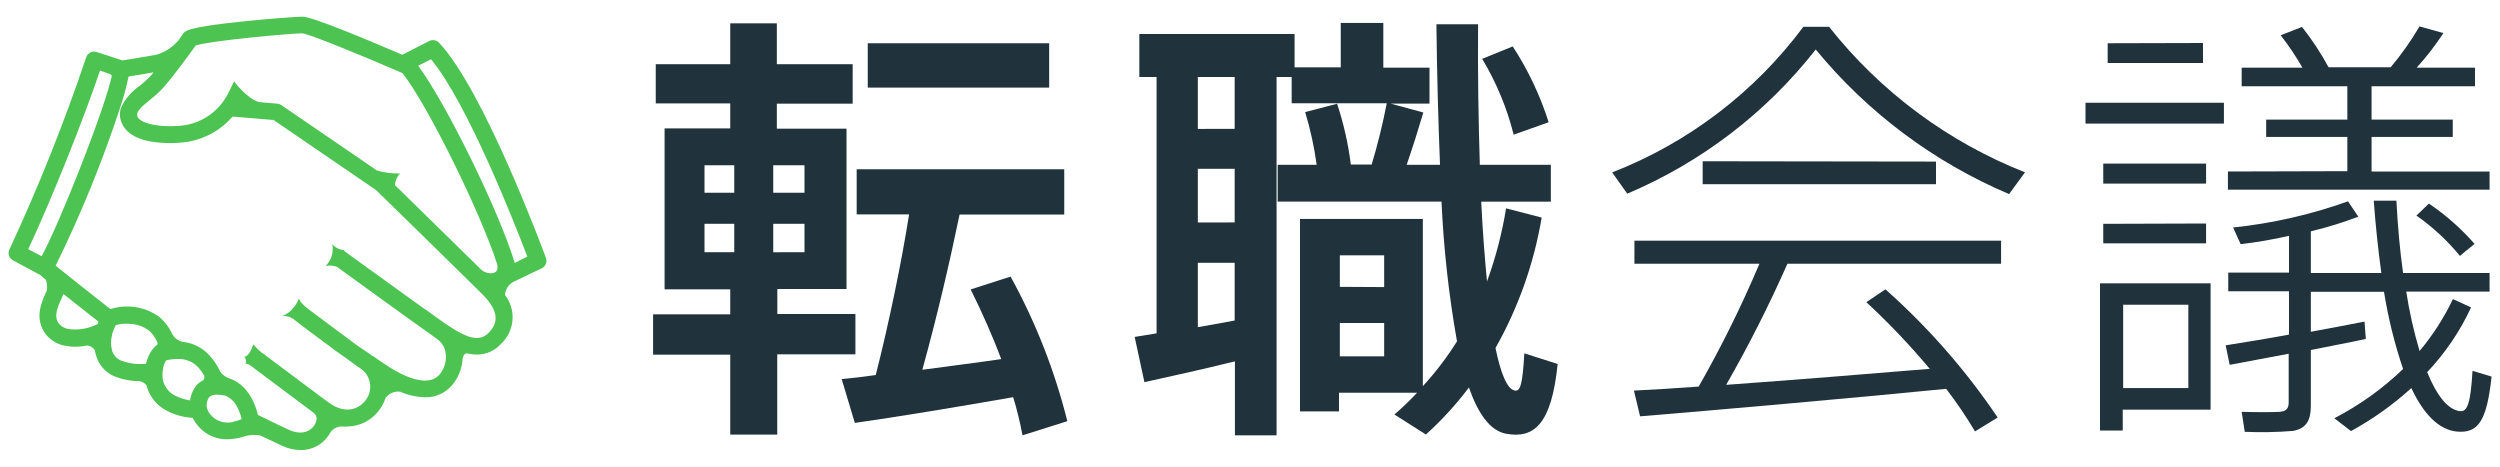
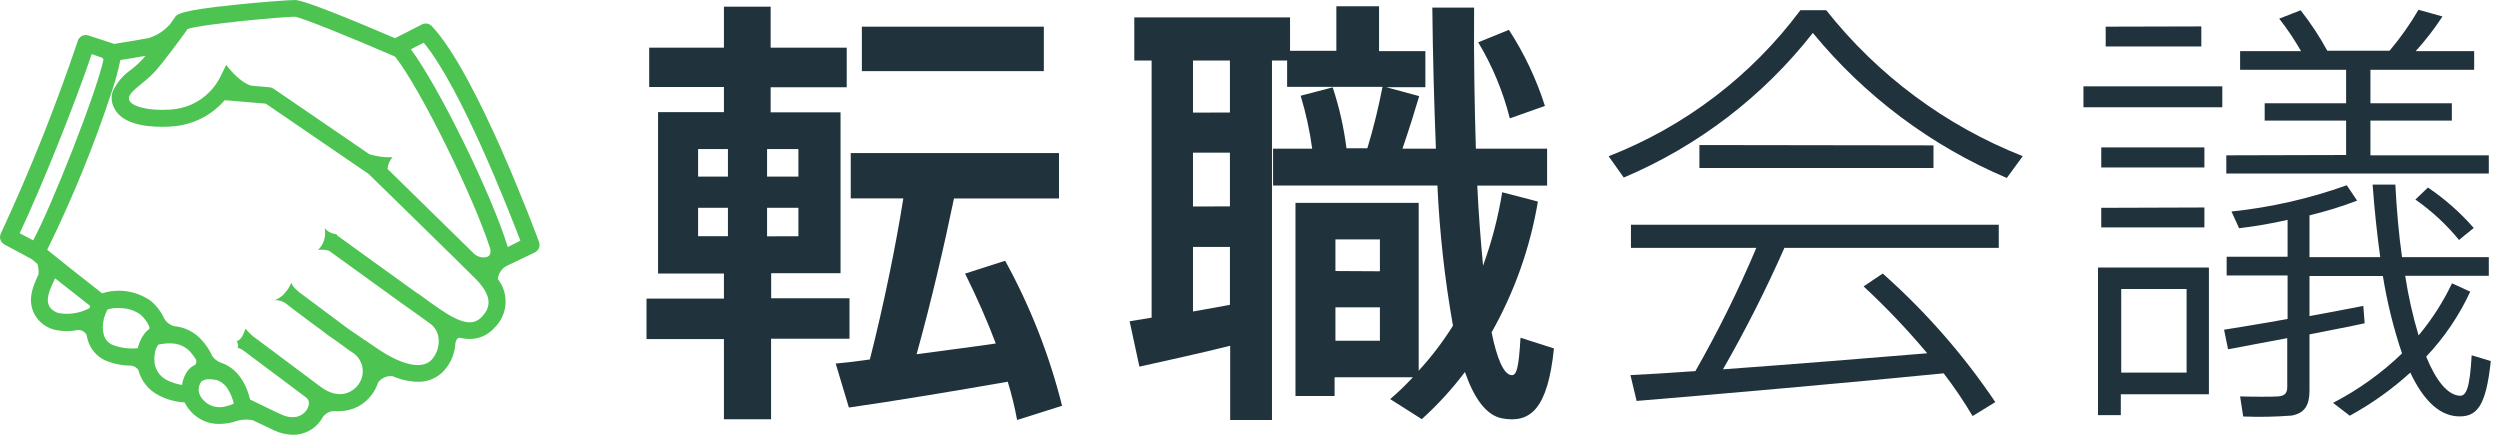
- <svg xmlns="http://www.w3.org/2000/svg" id="レイヤー_1" data-name="レイヤー 1" viewBox="0 0 300 56">
-   <defs>
-     <style>.cls-1{fill:#4dc452}.cls-2{fill:#20333c}</style>
-   </defs>
-   <path d="M65.51,30.94c-.3-.82-7.45-20.11-12.81-25.8a1,1,0,0,0-1.21-.21L48.28,6.57C43.9,4.69,37.45,2,36.32,2c-.67,0-4,.24-7.15.57-6.68.69-7,1.12-7.27,1.58-.12.18-.34.49-.63.89V5a5.46,5.46,0,0,1-2.48,1.56c-1.41.26-3.14.54-4.1.69l-3.06-1a1,1,0,0,0-1.3.66,223,223,0,0,1-9.19,23,1,1,0,0,0,.43,1.34L4.83,33l.68.58a3,3,0,0,1,.12,1.26c-.63,1.35-1.47,3.18-.33,5a3.79,3.79,0,0,0,2.6,1.67,5.56,5.56,0,0,0,1.1.1,6.93,6.93,0,0,0,1.39-.14h0a1.14,1.14,0,0,1,1,.59h0a3.55,3.55,0,0,0,.13.57,3.86,3.86,0,0,0,2.09,2.48,8.21,8.21,0,0,0,3.12.63h0a1.29,1.29,0,0,1,.85.5A4.68,4.68,0,0,0,20,49.28a7.52,7.52,0,0,0,3.12.86h0a4.75,4.75,0,0,0,1.55,1.79,4.42,4.42,0,0,0,2.62.78,6.57,6.57,0,0,0,2.12-.37l0,0a3.88,3.88,0,0,1,1.86-.07c1.42.68,2.51,1.19,2.55,1.21a5.45,5.45,0,0,0,2.27.53,4,4,0,0,0,3.35-1.77l.12-.2v0a1.65,1.65,0,0,1,1.56-.86h0a4.19,4.19,0,0,0,.56,0,4.8,4.8,0,0,0,3.85-2,4.91,4.91,0,0,0,.73-1.42v0A1.89,1.89,0,0,1,48,47a7.93,7.93,0,0,0,3,.67,4.1,4.1,0,0,0,3.25-1.45,5.32,5.32,0,0,0,1.26-3.19c.08-.3.18-.62.54-.63a4.88,4.88,0,0,0,1.18.15,3.89,3.89,0,0,0,2.91-1.3,4.37,4.37,0,0,0,.45-5.87,2,2,0,0,1,1-1.55L65,32.2A1,1,0,0,0,65.51,30.94ZM5,30.75,3.39,29.9C6.12,24.11,10.12,14.09,12,8.47l1.27.44a.69.69,0,0,0,.15.19C12.51,13.27,7.2,26.67,5,30.75Zm6.74,8.11a5.75,5.75,0,0,1-3.44.63A1.88,1.88,0,0,1,7,38.75c-.52-.83-.16-1.77.45-3.09l.17-.37,4.19,3.3C11.8,38.68,11.77,38.78,11.73,38.87Zm7.17,2.5-.11.06a1.18,1.18,0,0,0-.2.16,4.09,4.09,0,0,0-.93,1.54,3.7,3.7,0,0,0-.15.53,6.5,6.5,0,0,1-3.08-.42,1.86,1.86,0,0,1-1-1.21,3.54,3.54,0,0,1,0-1.78q0-.18.09-.35a5.1,5.1,0,0,1,.36-.87,5.82,5.82,0,0,1,.76-.16,5,5,0,0,1,.82,0,4.15,4.15,0,0,1,2.39.79,4,4,0,0,1,1,1.37h0a.4.4,0,0,1,0,.37Zm5.49,4.27h0l-.12.06a2.36,2.36,0,0,0-.79.65,3.76,3.76,0,0,0-.49.93,3.16,3.16,0,0,0-.19.78,6.15,6.15,0,0,1-1.91-.63,2.74,2.74,0,0,1-1.38-2,.68.68,0,0,1,0-.14,3,3,0,0,1,0-.74,2.85,2.85,0,0,1,.06-.42,2.38,2.38,0,0,1,.38-.89l.36-.07q.32-.05.66-.08h.4a3.15,3.15,0,0,1,2.41,1,6.62,6.62,0,0,1,.72,1l0,.06A.57.57,0,0,1,24.38,45.64Zm3.58,5a2.77,2.77,0,0,1-2.11-.33,3.24,3.24,0,0,1-.72-.69,1.83,1.83,0,0,1-.35-.86.79.79,0,0,1,0-.11,1.67,1.67,0,0,1,.31-1,1.5,1.5,0,0,1,.7-.27,2.86,2.86,0,0,1,.43,0h0a2.3,2.3,0,0,1,.6.08l.1,0a2.61,2.61,0,0,1,1.35,1.09A5.71,5.71,0,0,1,29,50.29,4.79,4.79,0,0,1,28,50.61ZM58.67,39.9c-1.06,1.11-2.45.84-5.14-1l-1-.7-.18-.13-1.29-.94-.18-.1c-3.69-2.64-9.29-6.71-9.37-6.76l-.11-.07a.51.51,0,0,1-.11-.19,2,2,0,0,1-1.42-.72,2.89,2.89,0,0,1-.79,2.62A2.74,2.74,0,0,1,40.4,32c1,.7,8.33,6.06,11.29,8.13l.8.58a2.45,2.45,0,0,1,1,1.74,3.3,3.3,0,0,1-.75,2.5c-1.49,1.73-4.75-.08-6.08-.93-.48-.31-1.16-.77-1.94-1.32l-.06,0-.2-.16-1.47-1-.38-.27C40.38,39.6,38,37.83,36.88,37l0,0c-.18-.17-.88-.67-1-1.2a3.79,3.79,0,0,1-.56,1,.7.7,0,0,0-.14.14,1.08,1.08,0,0,0-.11.16,3.06,3.06,0,0,1-1.17.81,2.16,2.16,0,0,1,1.34.39l.09.08,0,0h0c.82.66,2.64,2,4.56,3.42a.83.83,0,0,0,.16.14l1.3.91.09.06c.67.48,1.32,1,1.92,1.37A2.66,2.66,0,0,1,43.9,48c-.79,1.07-2.43,1.79-4.45.31l-.36-.26-7.58-5.67-.1-.06a6.71,6.71,0,0,1-1-1c-.25.58-.47,1.34-1.08,1.5a.77.77,0,0,1,.13.79,1.91,1.91,0,0,1,.81.41l0,0,.22.17,0,0,7.19,5.38.1.11c.34.32.22.94-.07,1.37-.47.71-1.53,1.23-3.08.51-.58-.26-2.1-1-3.68-1.77-.74-3-2.39-4.06-3.51-4.41a2.25,2.25,0,0,1-1-.76h0a7.54,7.54,0,0,0-1.33-2,5,5,0,0,0-3.2-1.6h0a1.88,1.88,0,0,1-1.23-.92A6.1,6.1,0,0,0,19.08,38a6.61,6.61,0,0,0-5.83-.91c-2.81-2.2-5.4-4.25-6.57-5.21a147,147,0,0,0,7.75-19,32.39,32.39,0,0,0,1-3.7c.82-.13,2-.31,3-.5l-.3.36a11.15,11.15,0,0,1-1.37,1.26,6.5,6.5,0,0,0-2.24,2.62,2.5,2.5,0,0,0,.08,1.81c.8,2,3.58,2.44,5.79,2.44A13.86,13.86,0,0,0,22.63,17a9.07,9.07,0,0,0,5.27-3h0l.19,0,4.74.4,12.3,8.41c.92.9,11.38,11.12,12.78,12.53l.1.1C60.19,37.71,59.51,39,58.67,39.9Zm.27-7.1a1.86,1.86,0,0,1-1.14-.39L47.39,22.21a2.34,2.34,0,0,1,.6-1.4,8.46,8.46,0,0,1-2.77-.36L33.76,12.61a1,1,0,0,0-.48-.17l-2.19-.19c-1.52-.44-3-2.49-3-2.49l-.76,1.55-.05.08A7.07,7.07,0,0,1,22.3,15c-2.28.38-5.37,0-5.8-1-.21-.51.23-1,1.57-2.08a12.5,12.5,0,0,0,1.64-1.52c.61-.71,1.34-1.65,2-2.53S23.12,6,23.47,5.47C25.07,4.89,34.91,4,36.29,4c.85.1,6.75,2.49,12,4.77,2.94,3.68,9.38,16.71,11.39,23h0C59.78,32.46,59.58,32.75,58.94,32.79Zm2.83-1.25c-1.92-6.31-8.24-19.15-11.59-23.66l1.54-.78c4.41,5.3,10.15,20,11.56,23.68Z" class="cls-1" />
-   <path d="M87.63,37.72v-3H79.75V15.41h7.88v-3H78.69V7.7h8.94V2.8h5.59V7.7h9.1v4.74h-9.1v3h8.36V34.68h-8.3v3h9.37v4.84H93.27v9.63H87.63V42.56H78.37V37.72ZM84.54,23.13h3.57v-3.3H84.54Zm0,7.13h3.57V26.86H84.54Zm12-7.13v-3.3H92.79v3.3Zm0,7.13V26.86H92.79v3.41ZM105.09,45c1.65-6.49,3.14-13.79,4-19.27H102.8V20.31h24.91v5.43H115.15c-1.12,5.43-2.71,12.3-4.47,18.63,3.19-.43,6.55-.85,9.47-1.28-1-2.66-2.24-5.48-3.67-8.36l4.79-1.54a72.48,72.48,0,0,1,6.81,17.35l-5.38,1.7a40.48,40.48,0,0,0-1.12-4.58c-6,1.06-14.1,2.4-19,3.09L101,45.49C102.21,45.38,103.6,45.22,105.09,45ZM125.9,5.19v5.32H104.13V5.19Z" class="cls-2" />
-   <path d="M138.79,40V9.24h-2.07V4.08h18.63v4h5.54V2.75H166V8.12h5.54v4.31h-4.68l3.94,1.07c-.53,1.81-1.22,4-2,6.28h4c-.21-5.32-.37-11-.43-16.87h5c-.05,5.91.05,11.66.21,16.87h8.52V24.2h-8.35c.16,3.51.42,6.71.69,9.58A48.21,48.21,0,0,0,180.73,25L185,26.11a48,48,0,0,1-5.54,15.65c.64,3.14,1.44,5,2.34,5.11.64.11.91-.8,1.12-4.47l4,1.28c-.74,7.24-2.82,9-6.23,8.36-1.86-.37-3.3-2.34-4.42-5.54a40.07,40.07,0,0,1-5.16,5.64l-3.78-2.4c1-.85,1.86-1.7,2.72-2.61h-9.37v2.24h-4.68V26.27h14.74V46.34a36.67,36.67,0,0,0,4.1-5.38,129.42,129.42,0,0,1-1.86-16.77H153.32V19.78H158a41.11,41.11,0,0,0-1.38-6.33l3.83-1a38.17,38.17,0,0,1,1.65,7.29h2.5a73.2,73.2,0,0,0,1.81-7.35H155V9.24h-1.81v43h-5V43.36c-3.62.91-8,1.86-10.86,2.5l-1.17-5.43C136.87,40.32,137.78,40.16,138.79,40Zm9.37-24.54V9.24h-4.42v6.23Zm0,11.23V20.26h-4.42V26.7Zm0,11.76V31.54h-4.42v7.72C145.23,39,146.77,38.73,148.16,38.46Zm17.94-4V30.64h-5.32v3.78Zm-5.32,4.31v4h5.32v-4ZM181.53,5.57a37.52,37.52,0,0,1,4.31,9.1l-4.2,1.49a33.52,33.52,0,0,0-3.78-9.1Z" class="cls-2" />
-   <path d="M195.27,23.24l-1.81-2.55A52.28,52.28,0,0,0,216.4,3.22h3.09A56.33,56.33,0,0,0,243,20.68l-1.91,2.61A60.72,60.72,0,0,1,217.89,5.94,56.89,56.89,0,0,1,195.27,23.24Zm8.57,23.15a138.59,138.59,0,0,0,7.29-14.74h-15V28.88h44v2.77H214.49a156,156,0,0,1-7.35,14.53c8-.58,17.35-1.33,24.43-1.92a87.48,87.48,0,0,0-7.61-8l2.29-1.54a81.26,81.26,0,0,1,13.47,15.38L237,51.77a51,51,0,0,0-3.46-5.11c-10.7,1.06-27.57,2.55-36.73,3.3l-.74-3.09C198.25,46.76,200.91,46.61,203.84,46.39Zm28.48-27v2.71h-28V19.35Z" class="cls-2" />
-   <path d="M266.87,12.33v2.5H250.26v-2.5ZM254.73,34h10.54V49.16H254.73v2.5H252V34h2.71Zm10-14.37v2.4H252.39v-2.4Zm0,7.19V29.2H252.39V26.86Zm-.37-21.66v2.4H252.92V5.19Zm-1.76,41.41v-10h-7.82v10Zm12.08-6.44V34.95h-7.29V32.71h7.29V28.3a54.85,54.85,0,0,1-5.8,1l-.91-2a59,59,0,0,0,13.79-3.14L283,26a46,46,0,0,1-5.7,1.76v5h8.46c-.37-2.71-.69-5.64-.91-8.68h2.72c.16,3.09.42,6,.8,8.68h10.38v2.23h-10a53,53,0,0,0,1.6,7.13,29.46,29.46,0,0,0,4-6.23l2.18,1a29.11,29.11,0,0,1-5.27,7.77c1.17,2.87,2.55,4.58,4,4.68.8.05,1.22-.91,1.44-4.84l2.29.69c-.58,5.43-1.65,6.81-4.15,6.6-2.18-.21-4-2.08-5.48-5.22a37.45,37.45,0,0,1-7.24,5.16l-2-1.54a35.28,35.28,0,0,0,8.25-5.91,57.55,57.55,0,0,1-2.29-9.26H277.3v4.79c2.34-.43,4.58-.85,6.44-1.22l.16,2.08c-1.92.43-4.26.85-6.6,1.33v6.71c0,1.7-.53,2.71-2.13,3a47.9,47.9,0,0,1-5.8.11l-.37-2.4c1.6.05,3.89.05,4.52,0,.85-.05,1.12-.43,1.12-1.12V42.45c-2.66.48-5.21,1-7.08,1.33l-.48-2.34C269,41.12,271.76,40.7,274.64,40.16Zm7-19.59V16.43h-9.74V14.35h9.74v-4H269V8.12h7.29a33,33,0,0,0-2.61-3.89l2.56-1a34.32,34.32,0,0,1,3.19,4.84h7.45a35.37,35.37,0,0,0,3.46-4.9l2.87.8A33,33,0,0,1,290,8.12H297v2.23H284.59v4h9.74v2.08h-9.74v4.15h14.16v2.18h-31.4V20.58Zm9.79,3.89a28.26,28.26,0,0,1,5.48,4.84c-1,.8-1.38,1.12-1.76,1.44a25.86,25.86,0,0,0-5.22-4.84Z" class="cls-2" />
+ <svg xmlns="http://www.w3.org/2000/svg" width="138" height="24" viewBox="0 0 138 24" fill="none">
+   <path d="M29.753 13.354C29.615 12.976 26.316 4.075 23.842 1.449C23.773 1.373 23.681 1.322 23.58 1.305C23.479 1.287 23.375 1.304 23.284 1.352L21.803 2.109C19.782 1.241 16.805 0 16.284 0C15.975 0 14.438 0.111 12.985 0.263C9.902 0.581 9.754 0.78 9.63 0.992C9.574 1.075 9.473 1.218 9.339 1.403V1.384C9.03 1.724 8.635 1.973 8.195 2.104C7.544 2.224 6.746 2.353 6.303 2.423L4.891 1.961C4.831 1.94 4.768 1.931 4.705 1.935C4.642 1.938 4.581 1.955 4.525 1.984C4.469 2.012 4.419 2.052 4.379 2.1C4.338 2.149 4.308 2.205 4.291 2.266C3.075 5.879 1.659 9.423 0.05 12.879C-0.005 12.988 -0.015 13.113 0.022 13.229C0.059 13.345 0.141 13.441 0.248 13.497L1.753 14.305L2.067 14.573C2.126 14.76 2.145 14.958 2.122 15.154C1.831 15.777 1.444 16.621 1.97 17.461C2.104 17.667 2.281 17.842 2.487 17.974C2.694 18.107 2.927 18.195 3.169 18.232C3.337 18.264 3.507 18.279 3.677 18.278C3.892 18.278 4.107 18.256 4.318 18.213V18.213C4.413 18.213 4.505 18.238 4.586 18.286C4.668 18.334 4.734 18.403 4.78 18.486V18.486C4.793 18.575 4.813 18.663 4.84 18.749C4.908 18.998 5.03 19.229 5.196 19.427C5.363 19.625 5.57 19.784 5.804 19.893C6.261 20.083 6.75 20.182 7.244 20.184V20.184C7.4 20.206 7.541 20.289 7.636 20.415C7.711 20.715 7.849 20.995 8.042 21.237C8.235 21.479 8.477 21.677 8.753 21.817C9.198 22.052 9.69 22.188 10.193 22.214V22.214C10.358 22.545 10.604 22.83 10.908 23.04C11.263 23.285 11.686 23.411 12.117 23.4C12.45 23.397 12.781 23.34 13.095 23.229V23.229C13.374 23.149 13.669 23.138 13.954 23.197C14.609 23.511 15.112 23.746 15.13 23.755C15.458 23.912 15.815 23.995 16.178 24C16.483 24.002 16.784 23.929 17.053 23.786C17.323 23.644 17.553 23.436 17.724 23.183L17.779 23.091C17.848 22.963 17.953 22.857 18.081 22.787C18.208 22.717 18.353 22.684 18.499 22.694V22.694C18.585 22.7 18.671 22.7 18.757 22.694C19.105 22.691 19.447 22.605 19.756 22.445C20.064 22.284 20.331 22.054 20.534 21.771C20.681 21.573 20.795 21.351 20.871 21.116C20.962 20.992 21.084 20.894 21.225 20.832C21.366 20.771 21.521 20.748 21.674 20.765C22.11 20.958 22.581 21.063 23.058 21.074C23.342 21.083 23.625 21.027 23.884 20.911C24.144 20.795 24.374 20.622 24.558 20.405C24.909 19.992 25.113 19.475 25.139 18.933C25.176 18.795 25.222 18.647 25.388 18.642C25.566 18.688 25.749 18.711 25.933 18.712C26.186 18.712 26.437 18.659 26.668 18.556C26.9 18.452 27.107 18.301 27.276 18.112C27.641 17.767 27.866 17.299 27.904 16.798C27.942 16.297 27.792 15.799 27.483 15.403C27.497 15.256 27.546 15.114 27.627 14.989C27.707 14.865 27.816 14.761 27.945 14.688L29.518 13.936C29.623 13.886 29.706 13.799 29.75 13.691C29.793 13.583 29.795 13.463 29.753 13.354V13.354ZM1.831 13.267L1.088 12.874C2.348 10.203 4.194 5.579 5.061 2.986L5.647 3.189C5.665 3.222 5.689 3.251 5.717 3.276C5.297 5.201 2.846 11.384 1.831 13.267ZM4.941 17.009C4.455 17.268 3.9 17.37 3.354 17.3C3.236 17.287 3.122 17.25 3.019 17.191C2.915 17.133 2.825 17.053 2.754 16.958C2.514 16.575 2.68 16.142 2.962 15.532L3.04 15.362L4.974 16.884C4.969 16.926 4.955 16.972 4.937 17.014L4.941 17.009ZM8.25 18.163L8.199 18.19C8.166 18.212 8.135 18.236 8.107 18.264C7.913 18.466 7.766 18.709 7.678 18.975C7.649 19.055 7.626 19.136 7.609 19.219C7.126 19.271 6.638 19.204 6.187 19.026C6.074 18.972 5.975 18.894 5.895 18.797C5.815 18.701 5.757 18.588 5.726 18.467C5.656 18.198 5.656 17.915 5.726 17.646C5.726 17.59 5.74 17.537 5.767 17.484C5.81 17.346 5.866 17.211 5.934 17.083C6.049 17.05 6.166 17.026 6.284 17.009C6.41 16.999 6.537 16.999 6.663 17.009C7.059 17.013 7.444 17.141 7.765 17.373C7.963 17.549 8.12 17.764 8.227 18.006V18.006C8.241 18.032 8.248 18.061 8.248 18.091C8.248 18.121 8.241 18.15 8.227 18.177L8.25 18.163ZM10.783 20.133L10.728 20.161C10.586 20.233 10.461 20.335 10.363 20.461C10.268 20.592 10.192 20.737 10.137 20.89C10.093 21.006 10.063 21.127 10.05 21.25C9.742 21.202 9.444 21.104 9.168 20.959C8.998 20.864 8.852 20.732 8.742 20.572C8.632 20.412 8.559 20.229 8.531 20.036C8.529 20.015 8.529 19.993 8.531 19.971C8.517 19.858 8.517 19.743 8.531 19.63C8.536 19.565 8.545 19.5 8.559 19.436C8.589 19.289 8.649 19.149 8.735 19.026L8.901 18.993C8.999 18.978 9.101 18.965 9.205 18.956H9.39C9.597 18.949 9.804 18.987 9.996 19.067C10.188 19.146 10.36 19.266 10.502 19.418C10.627 19.561 10.738 19.715 10.834 19.879V19.907C10.843 19.947 10.842 19.989 10.832 20.029C10.821 20.07 10.802 20.107 10.774 20.138L10.783 20.133ZM12.435 22.44C12.271 22.481 12.1 22.488 11.933 22.462C11.766 22.436 11.606 22.377 11.462 22.288C11.335 22.2 11.223 22.092 11.129 21.97C11.042 21.853 10.987 21.717 10.968 21.573C10.967 21.556 10.967 21.539 10.968 21.522C10.965 21.357 11.015 21.195 11.111 21.061C11.206 20.992 11.318 20.949 11.434 20.936C11.5 20.931 11.566 20.931 11.632 20.936C11.726 20.936 11.819 20.948 11.909 20.973H11.955C12.214 21.065 12.434 21.242 12.578 21.476C12.732 21.725 12.842 21.998 12.906 22.283C12.758 22.349 12.603 22.399 12.445 22.431L12.435 22.44ZM26.597 17.489C26.108 18.001 25.467 17.877 24.225 17.027L23.764 16.704L23.681 16.645L23.086 16.211L23.003 16.165C21.3 14.946 18.716 13.068 18.679 13.045L18.628 13.013C18.605 12.988 18.588 12.958 18.577 12.925C18.451 12.918 18.328 12.884 18.215 12.827C18.102 12.77 18.003 12.69 17.922 12.593C17.966 12.809 17.956 13.032 17.892 13.243C17.828 13.454 17.713 13.646 17.557 13.802C17.761 13.766 17.97 13.78 18.166 13.844C18.628 14.166 22.01 16.64 23.376 17.595L23.745 17.863C23.875 17.956 23.983 18.076 24.062 18.215C24.142 18.353 24.191 18.507 24.207 18.666C24.231 18.871 24.212 19.08 24.153 19.278C24.093 19.476 23.994 19.661 23.861 19.819C23.173 20.617 21.669 19.782 21.055 19.39C20.834 19.247 20.52 19.035 20.16 18.781H20.132L20.04 18.707L19.362 18.246L19.186 18.121C18.157 17.351 17.059 16.534 16.542 16.151C16.459 16.072 16.136 15.841 16.081 15.597C16.018 15.763 15.931 15.919 15.822 16.058C15.798 16.077 15.776 16.099 15.758 16.123C15.739 16.146 15.722 16.171 15.707 16.197C15.559 16.362 15.374 16.49 15.167 16.571C15.387 16.561 15.605 16.624 15.785 16.751L15.827 16.788C16.205 17.092 17.045 17.71 17.931 18.366C17.953 18.39 17.978 18.412 18.005 18.43L18.605 18.85L18.646 18.878C18.956 19.099 19.256 19.339 19.532 19.51C19.793 19.705 19.965 19.995 20.012 20.317C20.059 20.639 19.976 20.966 19.782 21.227C19.417 21.72 18.66 22.053 17.728 21.37L17.562 21.25L14.064 18.633L14.018 18.606C13.848 18.468 13.694 18.314 13.557 18.144C13.441 18.412 13.34 18.762 13.058 18.836C13.101 18.886 13.129 18.946 13.139 19.01C13.15 19.075 13.143 19.14 13.118 19.201C13.256 19.233 13.384 19.298 13.492 19.39V19.39L13.594 19.468L16.911 21.951L16.957 22.002C17.114 22.149 17.059 22.436 16.925 22.634C16.708 22.962 16.219 23.202 15.504 22.869C15.236 22.749 14.535 22.408 13.806 22.053C13.464 20.668 12.703 20.179 12.186 20.018C12.002 19.947 11.842 19.825 11.725 19.667C11.571 19.328 11.364 19.017 11.111 18.744C10.727 18.324 10.201 18.061 9.634 18.006V18.006C9.515 17.979 9.403 17.927 9.305 17.854C9.207 17.781 9.126 17.688 9.067 17.581C8.894 17.208 8.642 16.877 8.328 16.612C7.943 16.339 7.5 16.158 7.033 16.085C6.566 16.012 6.088 16.049 5.638 16.192C4.342 15.177 3.146 14.231 2.606 13.788C4.001 10.953 5.196 8.023 6.183 5.021C6.37 4.461 6.524 3.891 6.644 3.313C7.023 3.253 7.567 3.17 8.028 3.082L7.89 3.249C7.696 3.46 7.484 3.654 7.258 3.83C6.811 4.133 6.454 4.55 6.224 5.039C6.132 5.312 6.145 5.61 6.261 5.874C6.63 6.797 7.913 7 8.933 7C9.279 7.002 9.625 6.976 9.967 6.922C10.912 6.753 11.771 6.264 12.398 5.537V5.537H12.486L14.673 5.722L20.349 9.603C20.774 10.018 25.601 14.734 26.247 15.385L26.293 15.431C27.299 16.478 26.985 17.074 26.597 17.489ZM26.722 14.213C26.531 14.213 26.346 14.149 26.196 14.033L21.392 9.326C21.41 9.086 21.507 8.858 21.669 8.68C21.237 8.696 20.805 8.64 20.391 8.514L15.102 4.896C15.037 4.851 14.96 4.824 14.881 4.818L13.87 4.73C13.169 4.527 12.486 3.581 12.486 3.581L12.135 4.296L12.112 4.333C11.88 4.766 11.552 5.14 11.154 5.429C10.756 5.717 10.298 5.912 9.814 5.999C8.762 6.174 7.336 5.999 7.138 5.537C7.041 5.302 7.244 5.076 7.862 4.578C8.135 4.367 8.388 4.132 8.619 3.876C8.901 3.549 9.237 3.115 9.542 2.709C9.847 2.303 10.193 1.846 10.354 1.601C11.092 1.334 15.633 0.923 16.27 0.923C16.662 0.969 19.385 2.072 21.807 3.124C23.164 4.822 26.136 10.835 27.063 13.737C27.109 14.056 27.017 14.19 26.722 14.208V14.213ZM28.028 13.636C27.142 10.724 24.225 4.799 22.68 2.718L23.39 2.358C25.425 4.804 28.074 11.587 28.724 13.285L28.028 13.636Z" fill="#4DC452" />
+   <path d="M39.961 16.483V15.099H36.324V6.188H39.961V4.804H35.835V2.63H39.961V0.369H42.54V2.63H46.739V4.818H42.54V6.202H46.398V15.08H42.568V16.465H46.892V18.698H42.563V23.142H39.961V18.716H35.688V16.483H39.961ZM38.535 9.75H40.182V8.228H38.535V9.75ZM38.535 13.04H40.182V11.472H38.535V13.04ZM44.072 9.75V8.228H42.342V9.75H44.072ZM44.072 13.04V11.472H42.342V13.045L44.072 13.04ZM48.017 19.842C48.779 16.848 49.467 13.479 49.863 10.95H46.961V8.449H58.456V10.955H52.66C52.143 13.46 51.409 16.631 50.597 19.552C52.069 19.353 53.62 19.159 54.967 18.961C54.505 17.733 53.933 16.432 53.273 15.103L55.484 14.393C56.871 16.915 57.928 19.606 58.626 22.399L56.144 23.183C56.013 22.469 55.84 21.764 55.627 21.07C52.858 21.559 49.12 22.177 46.859 22.496L46.13 20.068C46.689 20.018 47.33 19.944 48.017 19.842ZM57.62 1.472V3.927H47.575V1.472H57.62Z" fill="#20333C" />
+   <path d="M63.569 17.535V3.341H62.613V0.96H71.21V2.806H73.766V0.346H76.124V2.824H78.681V4.813H76.521L78.34 5.307C78.095 6.142 77.776 7.153 77.417 8.205H79.262C79.165 5.75 79.092 3.129 79.064 0.42H81.371C81.348 3.147 81.394 5.801 81.468 8.205H85.4V10.244H81.546C81.62 11.864 81.74 13.341 81.865 14.665C82.344 13.351 82.698 11.994 82.922 10.613L84.892 11.126C84.466 13.663 83.601 16.107 82.336 18.347C82.631 19.796 83 20.655 83.415 20.705C83.711 20.756 83.835 20.336 83.932 18.643L85.778 19.233C85.437 22.574 84.477 23.386 82.903 23.091C82.045 22.92 81.38 22.011 80.864 20.535C80.155 21.476 79.357 22.348 78.483 23.137L76.738 22.03C77.2 21.637 77.597 21.245 77.993 20.825H73.67V21.859H71.51V11.2H78.312V20.461C79.018 19.693 79.651 18.862 80.204 17.978C79.75 15.42 79.463 12.835 79.345 10.24H70.273V8.205H72.433C72.298 7.216 72.085 6.239 71.796 5.284L73.564 4.822C73.927 5.916 74.182 7.043 74.325 8.186H75.478C75.815 7.071 76.094 5.939 76.314 4.795H71.049V3.341H70.213V23.183H67.906V19.086C66.236 19.506 64.215 19.944 62.895 20.239L62.355 17.734C62.682 17.683 63.102 17.609 63.569 17.535ZM67.892 6.211V3.341H65.853V6.216L67.892 6.211ZM67.892 11.393V8.426H65.853V11.398L67.892 11.393ZM67.892 16.82V13.631H65.853V17.194C66.54 17.074 67.251 16.949 67.892 16.825V16.82ZM76.171 14.974V13.216H73.716V14.96L76.171 14.974ZM73.716 16.963V18.809H76.171V16.963H73.716ZM83.291 1.647C84.139 2.951 84.808 4.364 85.28 5.847L83.342 6.534C82.97 5.056 82.382 3.641 81.597 2.335L83.291 1.647Z" fill="#20333C" />
+   <path d="M89.631 9.801L88.796 8.625C93.01 6.983 96.678 4.189 99.382 0.563H100.807C103.65 4.158 107.393 6.938 111.656 8.62L110.775 9.824C106.612 8.059 102.939 5.312 100.069 1.818C97.323 5.321 93.731 8.068 89.631 9.801V9.801ZM93.586 20.484C94.841 18.285 95.964 16.014 96.95 13.682H90.028V12.404H110.332V13.682H98.5C97.487 15.975 96.355 18.213 95.109 20.387C98.8 20.119 103.115 19.773 106.382 19.501C105.29 18.198 104.117 16.965 102.87 15.809L103.927 15.099C106.289 17.193 108.378 19.578 110.142 22.196L108.887 22.966C108.403 22.149 107.87 21.361 107.291 20.608C102.353 21.098 94.569 21.785 90.342 22.131L90 20.705C91.006 20.655 92.234 20.585 93.586 20.484ZM106.728 8.025V9.275H93.807V8.006L106.728 8.025Z" fill="#20333C" />
+   <path d="M122.671 4.767V5.921H115.006V4.767H122.671ZM117.069 14.767H121.932V21.762H117.069V22.916H115.809V14.767H117.06H117.069ZM121.683 8.136V9.243H115.989V8.136H121.683ZM121.683 11.453V12.552H115.989V11.472L121.683 11.453ZM121.513 1.458V2.566H116.234V1.472L121.513 1.458ZM120.7 20.567V15.953H117.092V20.567H120.7ZM126.275 17.595V15.205H122.911V14.171H126.275V12.136C125.391 12.338 124.498 12.492 123.598 12.598L123.178 11.675C125.35 11.449 127.486 10.962 129.542 10.226L130.114 11.075C129.256 11.402 128.377 11.674 127.484 11.887V14.194H131.388C131.217 12.944 131.069 11.592 130.968 10.189H132.223C132.297 11.615 132.417 12.958 132.592 14.194H137.382V15.223H132.767C132.937 16.336 133.184 17.435 133.506 18.514C134.239 17.637 134.859 16.671 135.351 15.639L136.357 16.1C135.746 17.419 134.925 18.63 133.926 19.686C134.465 21.01 135.102 21.799 135.771 21.845C136.14 21.868 136.334 21.425 136.436 19.612L137.492 19.93C137.225 22.436 136.731 23.073 135.577 22.976C134.572 22.879 133.732 22.016 133.049 20.567C132.034 21.491 130.912 22.29 129.708 22.948L128.785 22.238C130.179 21.517 131.461 20.598 132.592 19.51C132.122 18.118 131.769 16.688 131.535 15.237H127.484V17.448C128.563 17.249 129.597 17.055 130.455 16.885L130.529 17.845C129.643 18.043 128.563 18.237 127.484 18.458V21.555C127.484 22.339 127.239 22.805 126.501 22.939C125.611 23.01 124.717 23.027 123.824 22.99L123.654 21.882C124.392 21.905 125.449 21.905 125.739 21.882C126.132 21.859 126.256 21.684 126.256 21.365V18.666C125.029 18.887 123.852 19.127 122.989 19.28L122.768 18.2C123.654 18.052 124.927 17.858 126.256 17.609L126.275 17.595ZM129.505 8.556V6.659H125.01V5.699H129.505V3.853H123.654V2.824H127.018C126.659 2.198 126.257 1.598 125.813 1.029L126.995 0.568C127.547 1.269 128.04 2.017 128.467 2.801H131.904C132.5 2.094 133.034 1.338 133.501 0.54L134.825 0.909C134.383 1.586 133.888 2.226 133.344 2.824H136.574V3.853H130.848V5.699H135.342V6.659H130.848V8.574H137.382V9.58H122.892V8.574L129.505 8.556ZM134.022 10.351C134.958 10.982 135.809 11.733 136.551 12.584C136.09 12.953 135.914 13.101 135.739 13.248C135.043 12.396 134.232 11.645 133.33 11.015L134.022 10.351Z" fill="#20333C" />
</svg>
